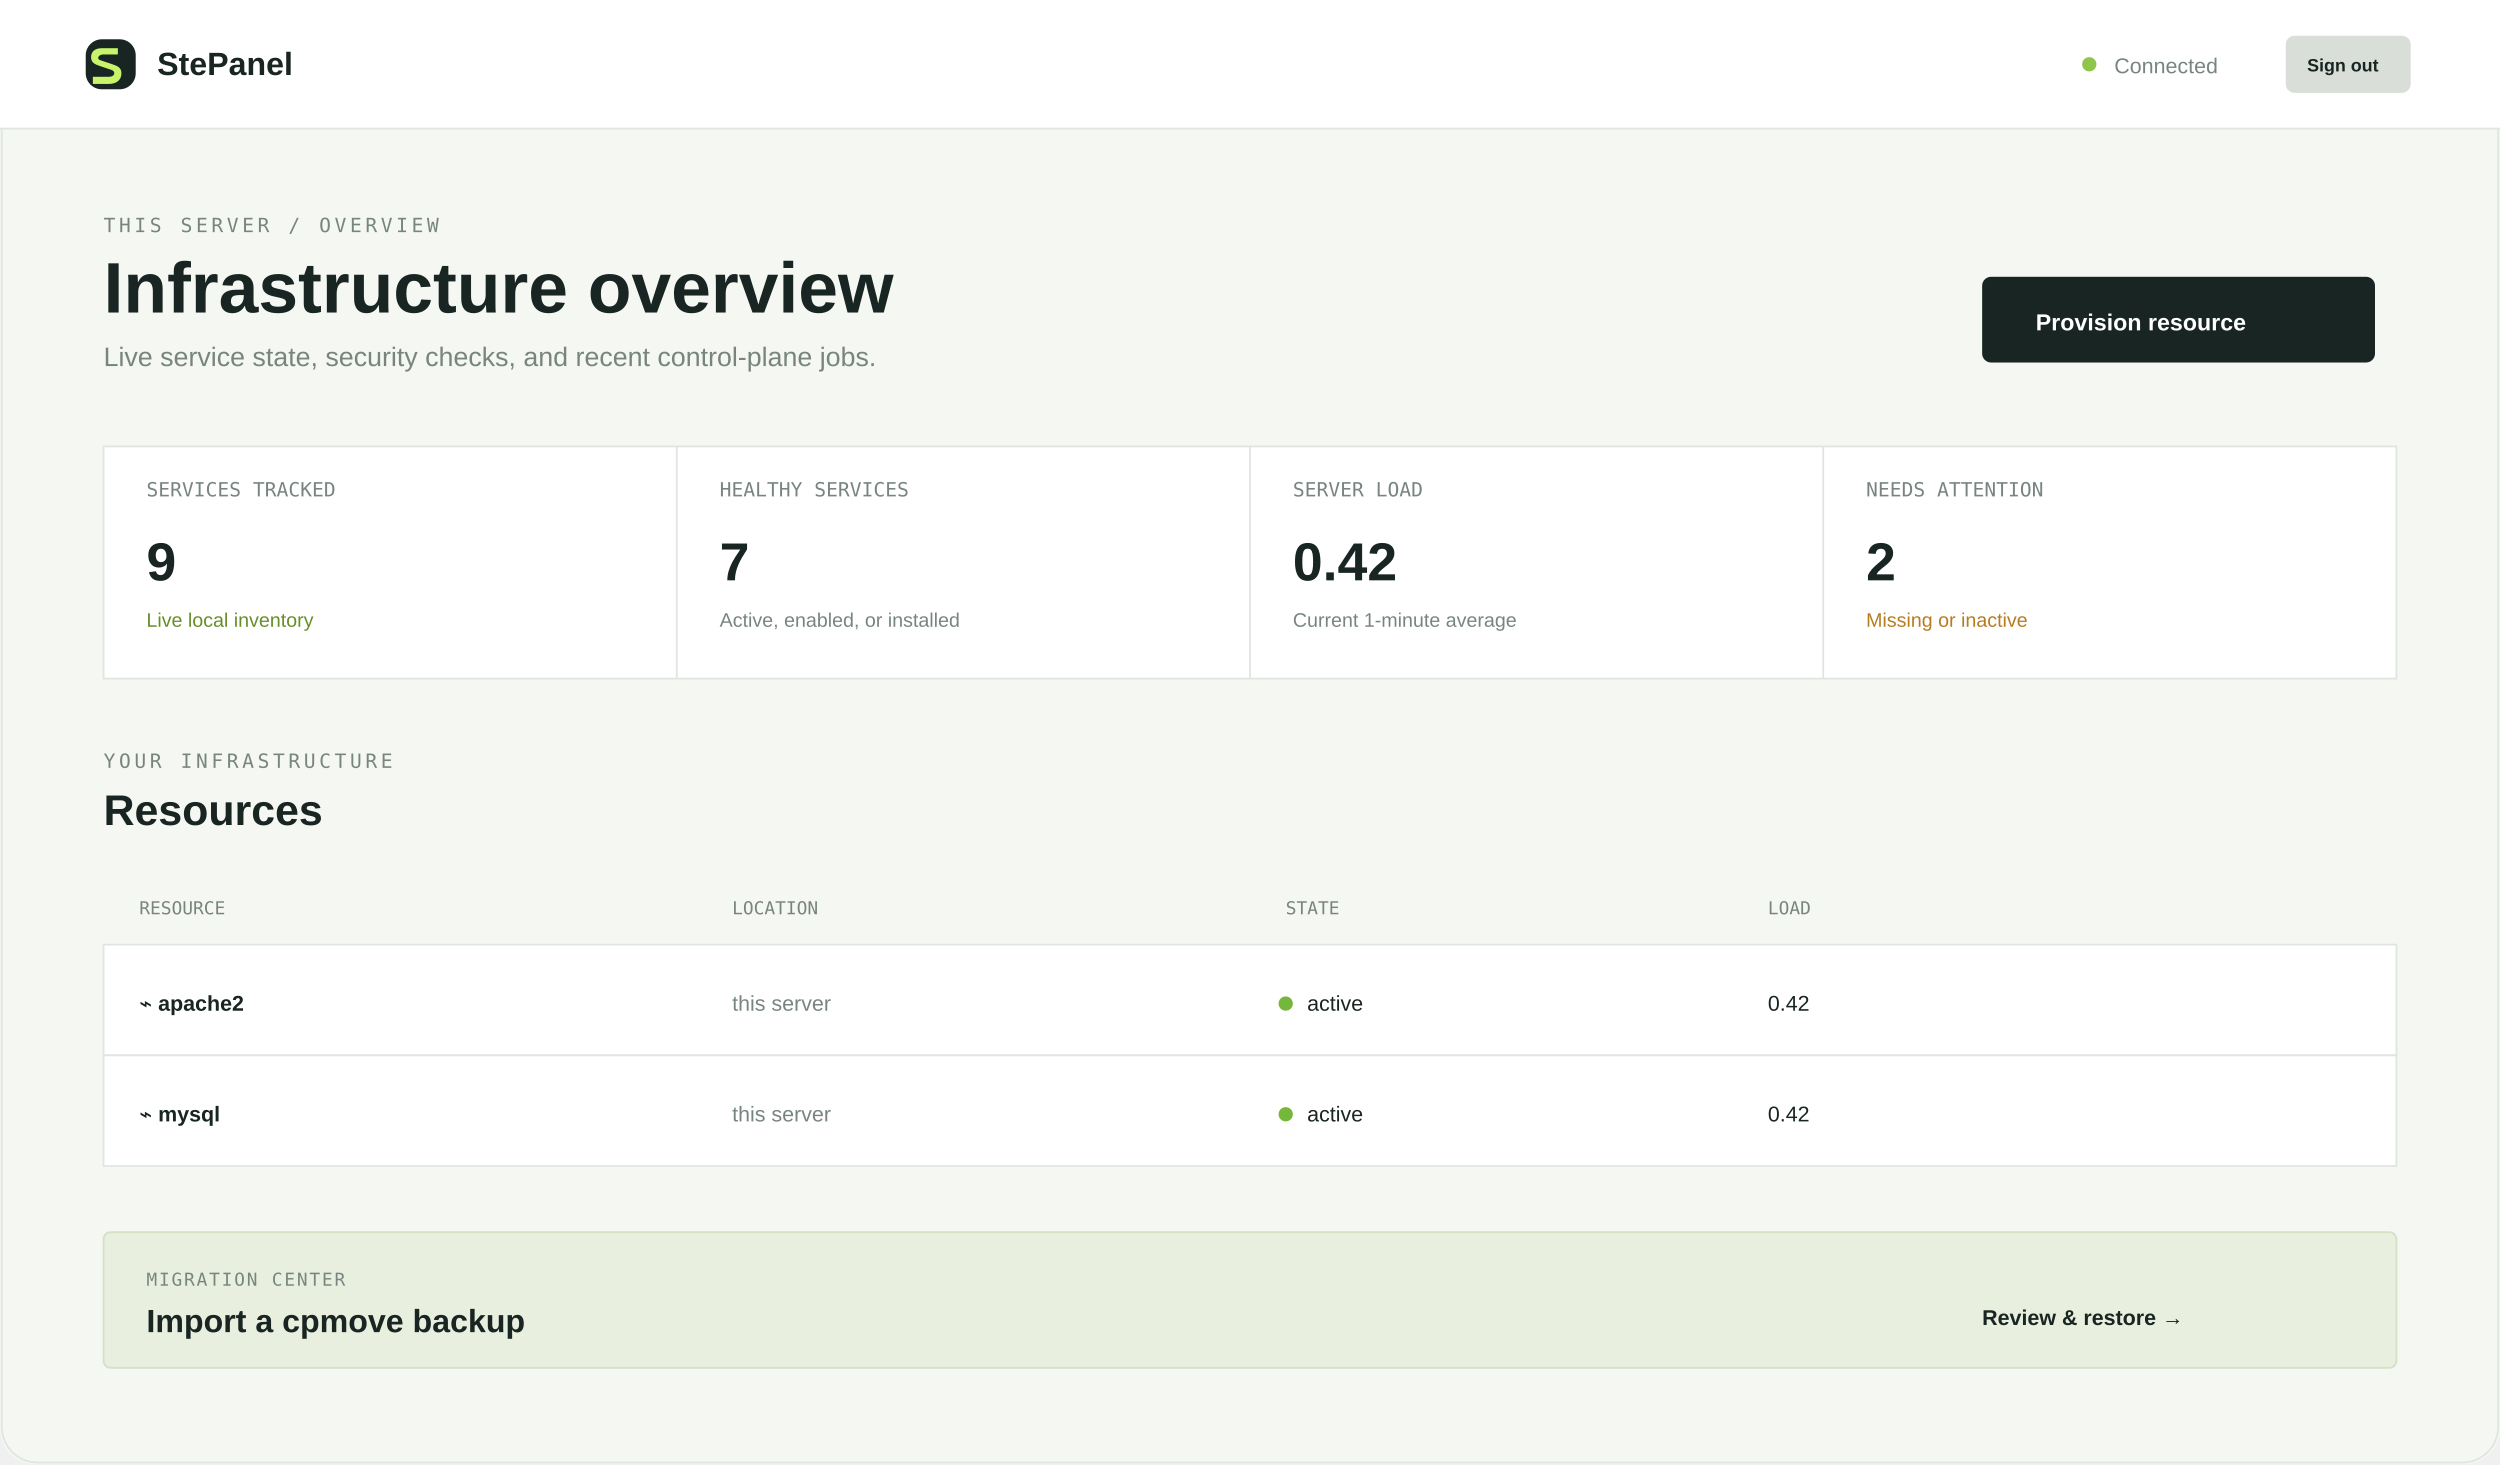
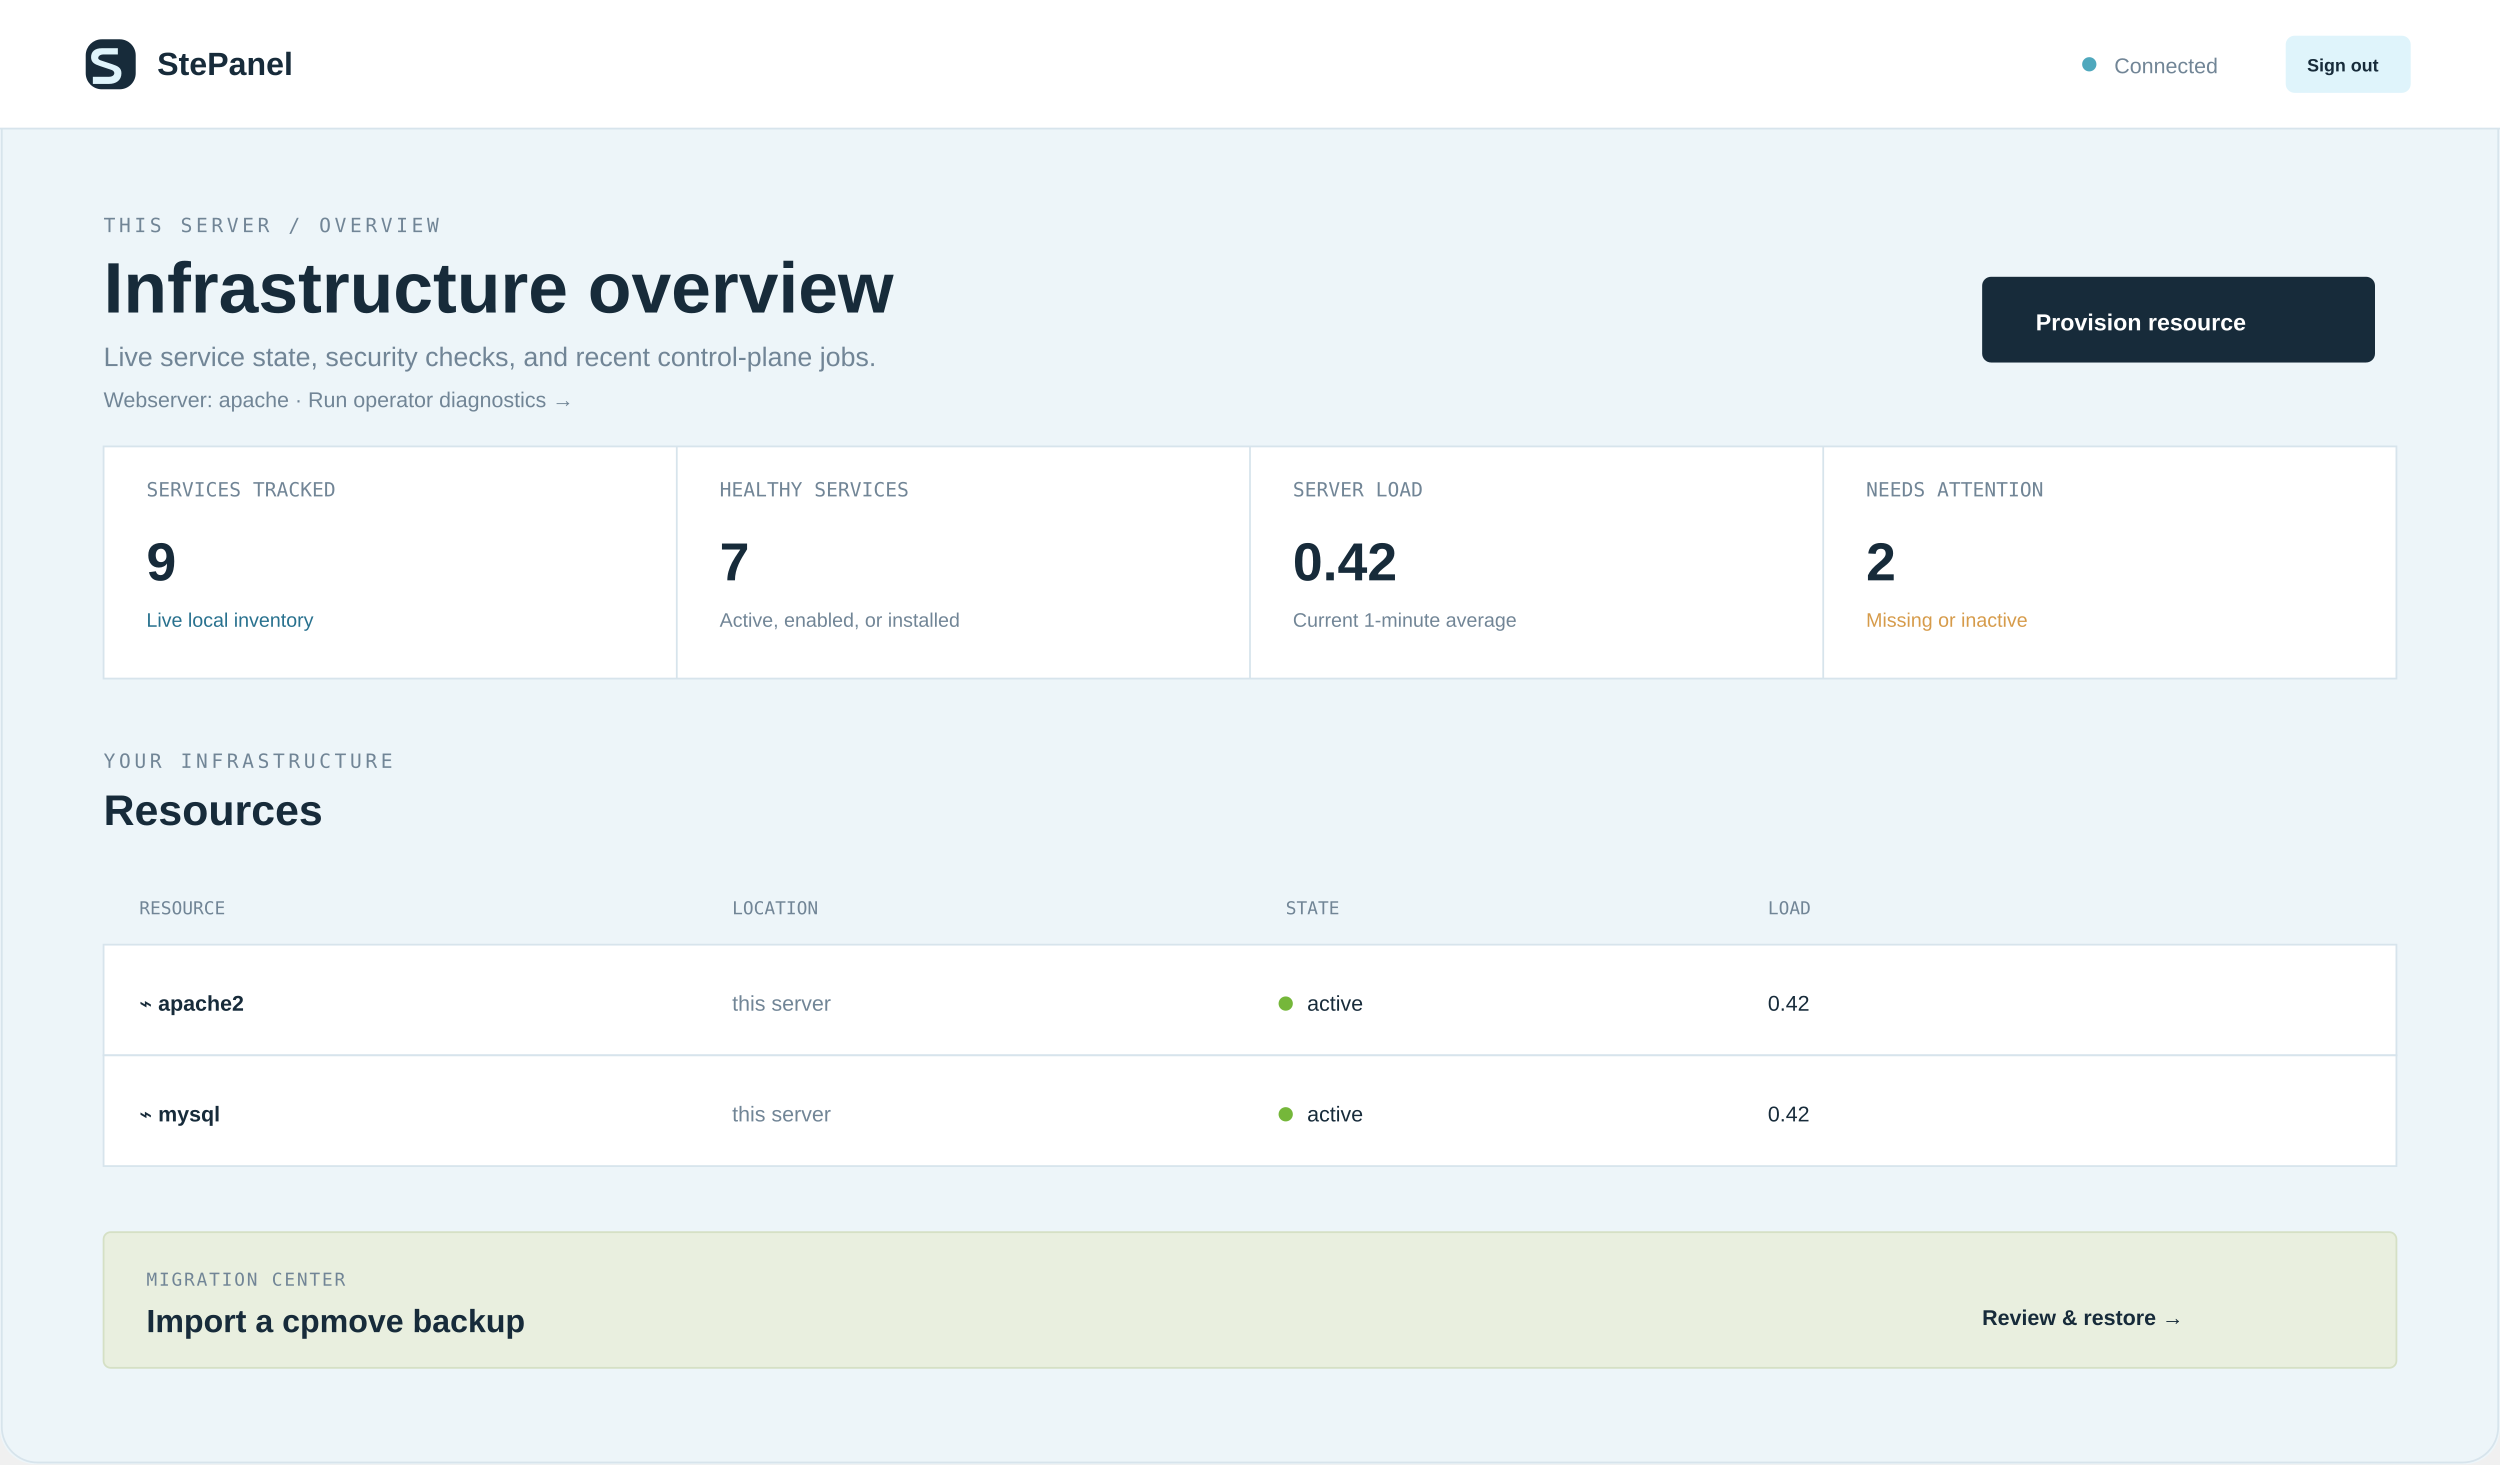
<svg xmlns="http://www.w3.org/2000/svg" viewBox="0 0 1400 820" role="img" aria-labelledby="title desc">
-   <rect width="1400" height="820" rx="20" fill="#f5f7f2" />
-   <rect x="1" y="1" width="1398" height="818" rx="20" fill="none" stroke="#dfe6df" />
+   <rect width="1400" height="820" rx="20" fill="#edf5f9" />
+   <rect x="1" y="1" width="1398" height="818" rx="20" fill="none" stroke="#d7e4ec" />
  <rect width="1400" height="72" fill="#ffffff" />
-   <path d="M0 72h1400" stroke="#dfe6df" />
-   <rect x="48" y="22" width="28" height="28" rx="9" fill="#192522" />
-   <path d="M66 27H57c-4 0-6 2-6 5 0 3 2 4 5 5l6 2c1 .3 2 .8 2 2 0 1-1 2-3 2H52v4h9c4 0 7-2 7-6 0-3-2-4-5-5l-6-2c-1-.3-2-.7-2-1.5 0-1 1-2 3-2h8z" fill="#c9f36b" />
-   <text x="88" y="42" fill="#192522" font-family="Arial,sans-serif" font-size="18" font-weight="700">StePanel</text>
-   <circle cx="1170" cy="36" r="4" fill="#8dc64a" />
-   <text x="1184" y="41" fill="#78857f" font-family="Arial,sans-serif" font-size="12">Connected</text>
-   <rect x="1280" y="20" width="70" height="32" rx="5" fill="#d9ded8" />
-   <text x="1292" y="40" fill="#192522" font-family="Arial,sans-serif" font-size="10" font-weight="700">Sign out</text>
-   <text x="58" y="130" fill="#78857f" font-family="monospace" font-size="11" letter-spacing="2">THIS SERVER / OVERVIEW</text>
-   <text x="58" y="175" fill="#192522" font-family="Arial,sans-serif" font-size="40" font-weight="700">Infrastructure overview</text>
-   <text x="58" y="205" fill="#78857f" font-family="Arial,sans-serif" font-size="15">Live service state, security checks, and recent control-plane jobs.</text>
-   <rect x="1110" y="155" width="220" height="48" rx="5" fill="#192522" />
+   <path d="M0 72h1400" stroke="#d7e4ec" />
+   <rect x="48" y="22" width="28" height="28" rx="9" fill="#172b3a" />
+   <path d="M66 27H57c-4 0-6 2-6 5 0 3 2 4 5 5l6 2c1 .3 2 .8 2 2 0 1-1 2-3 2H52v4h9c4 0 7-2 7-6 0-3-2-4-5-5l-6-2c-1-.3-2-.7-2-1.5 0-1 1-2 3-2h8z" fill="#dff4fb" />
+   <text x="88" y="42" fill="#172b3a" font-family="Arial,sans-serif" font-size="18" font-weight="700">StePanel</text>
+   <circle cx="1170" cy="36" r="4" fill="#4fa8bd" />
+   <text x="1184" y="41" fill="#718596" font-family="Arial,sans-serif" font-size="12">Connected</text>
+   <rect x="1280" y="20" width="70" height="32" rx="5" fill="#dff4fb" />
+   <text x="1292" y="40" fill="#172b3a" font-family="Arial,sans-serif" font-size="10" font-weight="700">Sign out</text>
+   <text x="58" y="130" fill="#718596" font-family="monospace" font-size="11" letter-spacing="2">THIS SERVER / OVERVIEW</text>
+   <text x="58" y="175" fill="#172b3a" font-family="Arial,sans-serif" font-size="40" font-weight="700">Infrastructure overview</text>
+   <text x="58" y="205" fill="#718596" font-family="Arial,sans-serif" font-size="15">Live service state, security checks, and recent control-plane jobs.</text>
+   <text x="58" y="228" fill="#718596" font-family="Arial,sans-serif" font-size="12">Webserver: apache · Run operator diagnostics →</text>
+   <rect x="1110" y="155" width="220" height="48" rx="5" fill="#172b3a" />
  <text x="1140" y="185" fill="#ffffff" font-family="Arial,sans-serif" font-size="13" font-weight="700">Provision resource</text>
  <g transform="translate(58 250)">
-     <rect width="1284" height="130" fill="#ffffff" stroke="#dfe6df" />
-     <path d="M321 0v130M642 0v130M963 0v130" stroke="#dfe6df" />
-     <text x="24" y="28" fill="#78857f" font-family="monospace" font-size="11">SERVICES TRACKED</text>
-     <text x="24" y="75" fill="#192522" font-family="Arial,sans-serif" font-size="30" font-weight="700">9</text>
-     <text x="24" y="101" fill="#688e29" font-family="Arial,sans-serif" font-size="11">Live local inventory</text>
-     <text x="345" y="28" fill="#78857f" font-family="monospace" font-size="11">HEALTHY SERVICES</text>
-     <text x="345" y="75" fill="#192522" font-family="Arial,sans-serif" font-size="30" font-weight="700">7</text>
-     <text x="345" y="101" fill="#78857f" font-family="Arial,sans-serif" font-size="11">Active, enabled, or installed</text>
-     <text x="666" y="28" fill="#78857f" font-family="monospace" font-size="11">SERVER LOAD</text>
-     <text x="666" y="75" fill="#192522" font-family="Arial,sans-serif" font-size="30" font-weight="700">0.42</text>
-     <text x="666" y="101" fill="#78857f" font-family="Arial,sans-serif" font-size="11">Current 1-minute average</text>
-     <text x="987" y="28" fill="#78857f" font-family="monospace" font-size="11">NEEDS ATTENTION</text>
-     <text x="987" y="75" fill="#192522" font-family="Arial,sans-serif" font-size="30" font-weight="700">2</text>
-     <text x="987" y="101" fill="#b67c20" font-family="Arial,sans-serif" font-size="11">Missing or inactive</text>
+     <rect width="1284" height="130" fill="#ffffff" stroke="#d7e4ec" />
+     <path d="M321 0v130M642 0v130M963 0v130" stroke="#d7e4ec" />
+     <text x="24" y="28" fill="#718596" font-family="monospace" font-size="11">SERVICES TRACKED</text>
+     <text x="24" y="75" fill="#172b3a" font-family="Arial,sans-serif" font-size="30" font-weight="700">9</text>
+     <text x="24" y="101" fill="#28718e" font-family="Arial,sans-serif" font-size="11">Live local inventory</text>
+     <text x="345" y="28" fill="#718596" font-family="monospace" font-size="11">HEALTHY SERVICES</text>
+     <text x="345" y="75" fill="#172b3a" font-family="Arial,sans-serif" font-size="30" font-weight="700">7</text>
+     <text x="345" y="101" fill="#718596" font-family="Arial,sans-serif" font-size="11">Active, enabled, or installed</text>
+     <text x="666" y="28" fill="#718596" font-family="monospace" font-size="11">SERVER LOAD</text>
+     <text x="666" y="75" fill="#172b3a" font-family="Arial,sans-serif" font-size="30" font-weight="700">0.42</text>
+     <text x="666" y="101" fill="#718596" font-family="Arial,sans-serif" font-size="11">Current 1-minute average</text>
+     <text x="987" y="28" fill="#718596" font-family="monospace" font-size="11">NEEDS ATTENTION</text>
+     <text x="987" y="75" fill="#172b3a" font-family="Arial,sans-serif" font-size="30" font-weight="700">2</text>
+     <text x="987" y="101" fill="#d69b4a" font-family="Arial,sans-serif" font-size="11">Missing or inactive</text>
  </g>
-   <text x="58" y="430" fill="#78857f" font-family="monospace" font-size="11" letter-spacing="2">YOUR INFRASTRUCTURE</text>
-   <text x="58" y="462" fill="#192522" font-family="Arial,sans-serif" font-size="24" font-weight="700">Resources</text>
-   <rect x="58" y="485" width="1284" height="44" fill="#f5f7f2" />
-   <text x="78" y="512" fill="#78857f" font-family="monospace" font-size="10">RESOURCE</text>
-   <text x="410" y="512" fill="#78857f" font-family="monospace" font-size="10">LOCATION</text>
-   <text x="720" y="512" fill="#78857f" font-family="monospace" font-size="10">STATE</text>
-   <text x="990" y="512" fill="#78857f" font-family="monospace" font-size="10">LOAD</text>
+   <text x="58" y="430" fill="#718596" font-family="monospace" font-size="11" letter-spacing="2">YOUR INFRASTRUCTURE</text>
+   <text x="58" y="462" fill="#172b3a" font-family="Arial,sans-serif" font-size="24" font-weight="700">Resources</text>
+   <rect x="58" y="485" width="1284" height="44" fill="#edf5f9" />
+   <text x="78" y="512" fill="#718596" font-family="monospace" font-size="10">RESOURCE</text>
+   <text x="410" y="512" fill="#718596" font-family="monospace" font-size="10">LOCATION</text>
+   <text x="720" y="512" fill="#718596" font-family="monospace" font-size="10">STATE</text>
+   <text x="990" y="512" fill="#718596" font-family="monospace" font-size="10">LOAD</text>
  <g font-family="Arial,sans-serif" font-size="12">
-     <rect x="58" y="529" width="1284" height="62" fill="#ffffff" stroke="#dfe6df" />
-     <text x="78" y="566" fill="#192522" font-weight="700">⌁  apache2</text>
-     <text x="410" y="566" fill="#78857f">this server</text>
+     <rect x="58" y="529" width="1284" height="62" fill="#ffffff" stroke="#d7e4ec" />
+     <text x="78" y="566" fill="#172b3a" font-weight="700">⌁  apache2</text>
+     <text x="410" y="566" fill="#718596">this server</text>
    <circle cx="720" cy="562" r="4" fill="#75b73a" />
-     <text x="732" y="566" fill="#192522">active</text>
-     <text x="990" y="566" fill="#192522">0.42</text>
-     <rect x="58" y="591" width="1284" height="62" fill="#ffffff" stroke="#dfe6df" />
-     <text x="78" y="628" fill="#192522" font-weight="700">⌁  mysql</text>
-     <text x="410" y="628" fill="#78857f">this server</text>
+     <text x="732" y="566" fill="#172b3a">active</text>
+     <text x="990" y="566" fill="#172b3a">0.42</text>
+     <rect x="58" y="591" width="1284" height="62" fill="#ffffff" stroke="#d7e4ec" />
+     <text x="78" y="628" fill="#172b3a" font-weight="700">⌁  mysql</text>
+     <text x="410" y="628" fill="#718596">this server</text>
    <circle cx="720" cy="624" r="4" fill="#75b73a" />
-     <text x="732" y="628" fill="#192522">active</text>
-     <text x="990" y="628" fill="#192522">0.42</text>
+     <text x="732" y="628" fill="#172b3a">active</text>
+     <text x="990" y="628" fill="#172b3a">0.42</text>
  </g>
  <rect x="58" y="690" width="1284" height="76" rx="4" fill="#e9efdf" stroke="#d5e0c5" />
-   <text x="82" y="720" fill="#78857f" font-family="monospace" font-size="10" letter-spacing="1">MIGRATION CENTER</text>
-   <text x="82" y="746" fill="#192522" font-family="Arial,sans-serif" font-size="18" font-weight="700">Import a cpmove backup</text>
-   <text x="1110" y="742" fill="#192522" font-family="Arial,sans-serif" font-size="12" font-weight="700">Review &amp; restore  →</text>
+   <text x="82" y="720" fill="#718596" font-family="monospace" font-size="10" letter-spacing="1">MIGRATION CENTER</text>
+   <text x="82" y="746" fill="#172b3a" font-family="Arial,sans-serif" font-size="18" font-weight="700">Import a cpmove backup</text>
+   <text x="1110" y="742" fill="#172b3a" font-family="Arial,sans-serif" font-size="12" font-weight="700">Review &amp; restore  →</text>
</svg>
